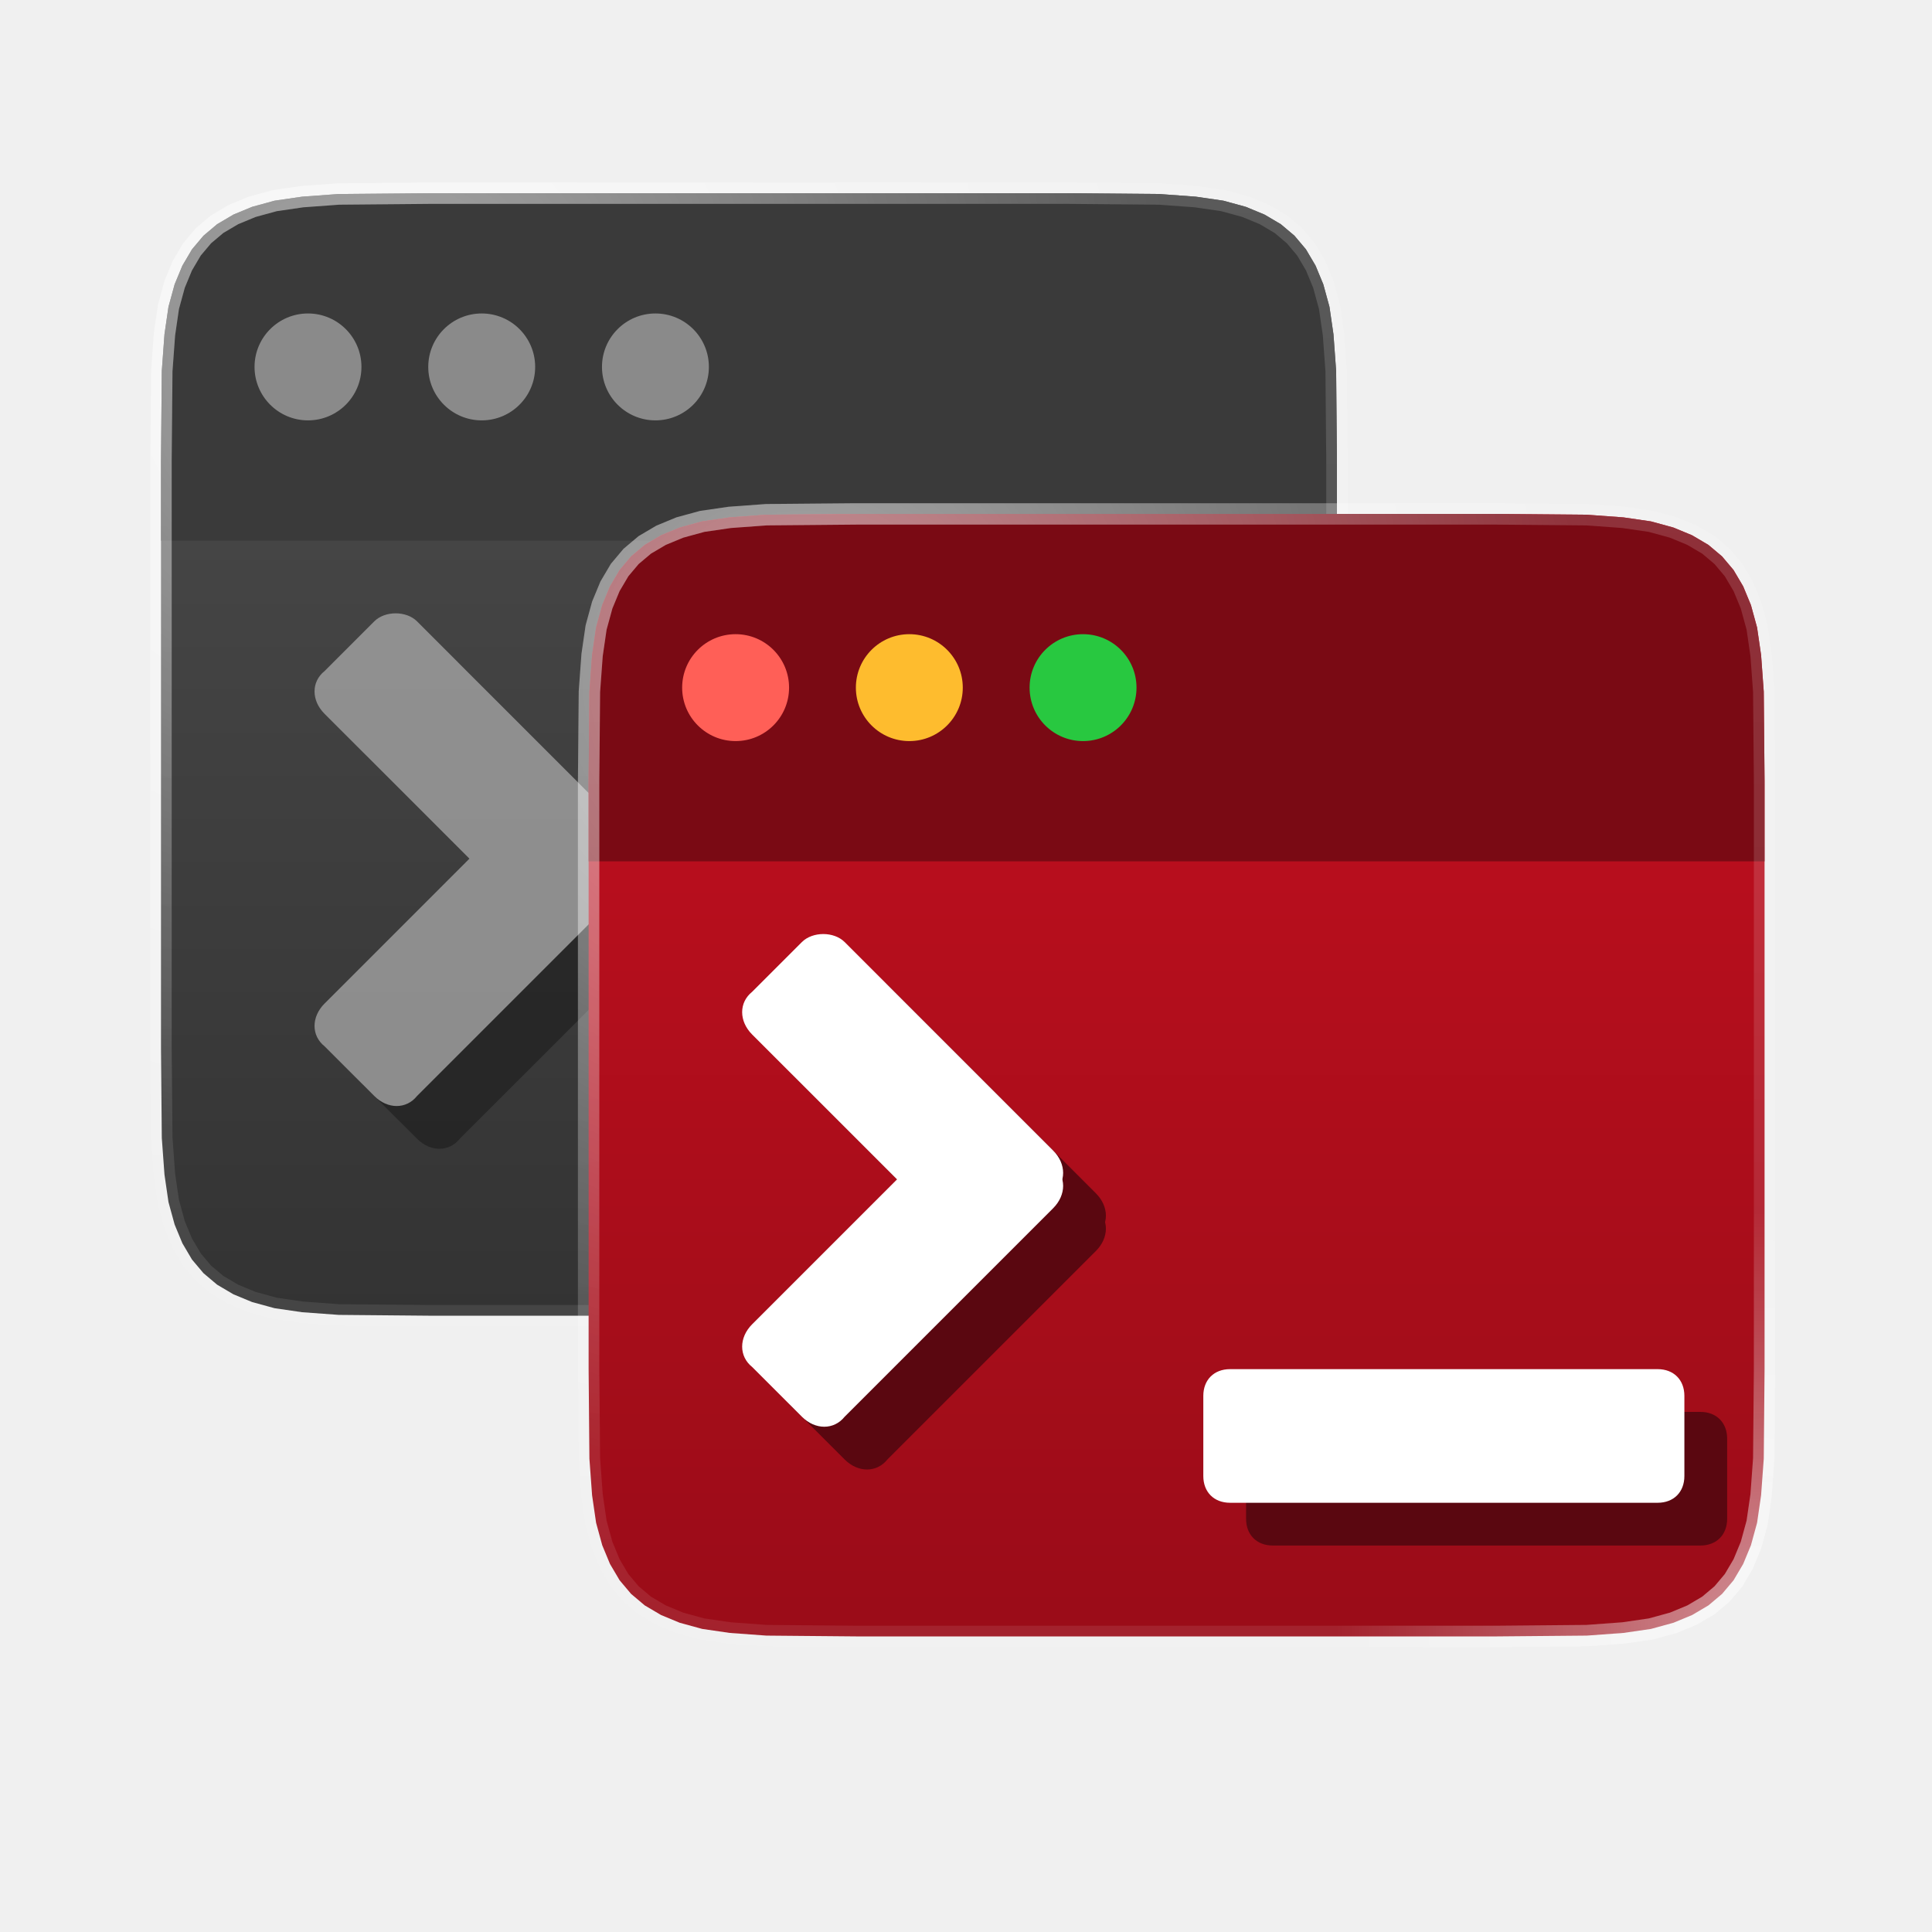
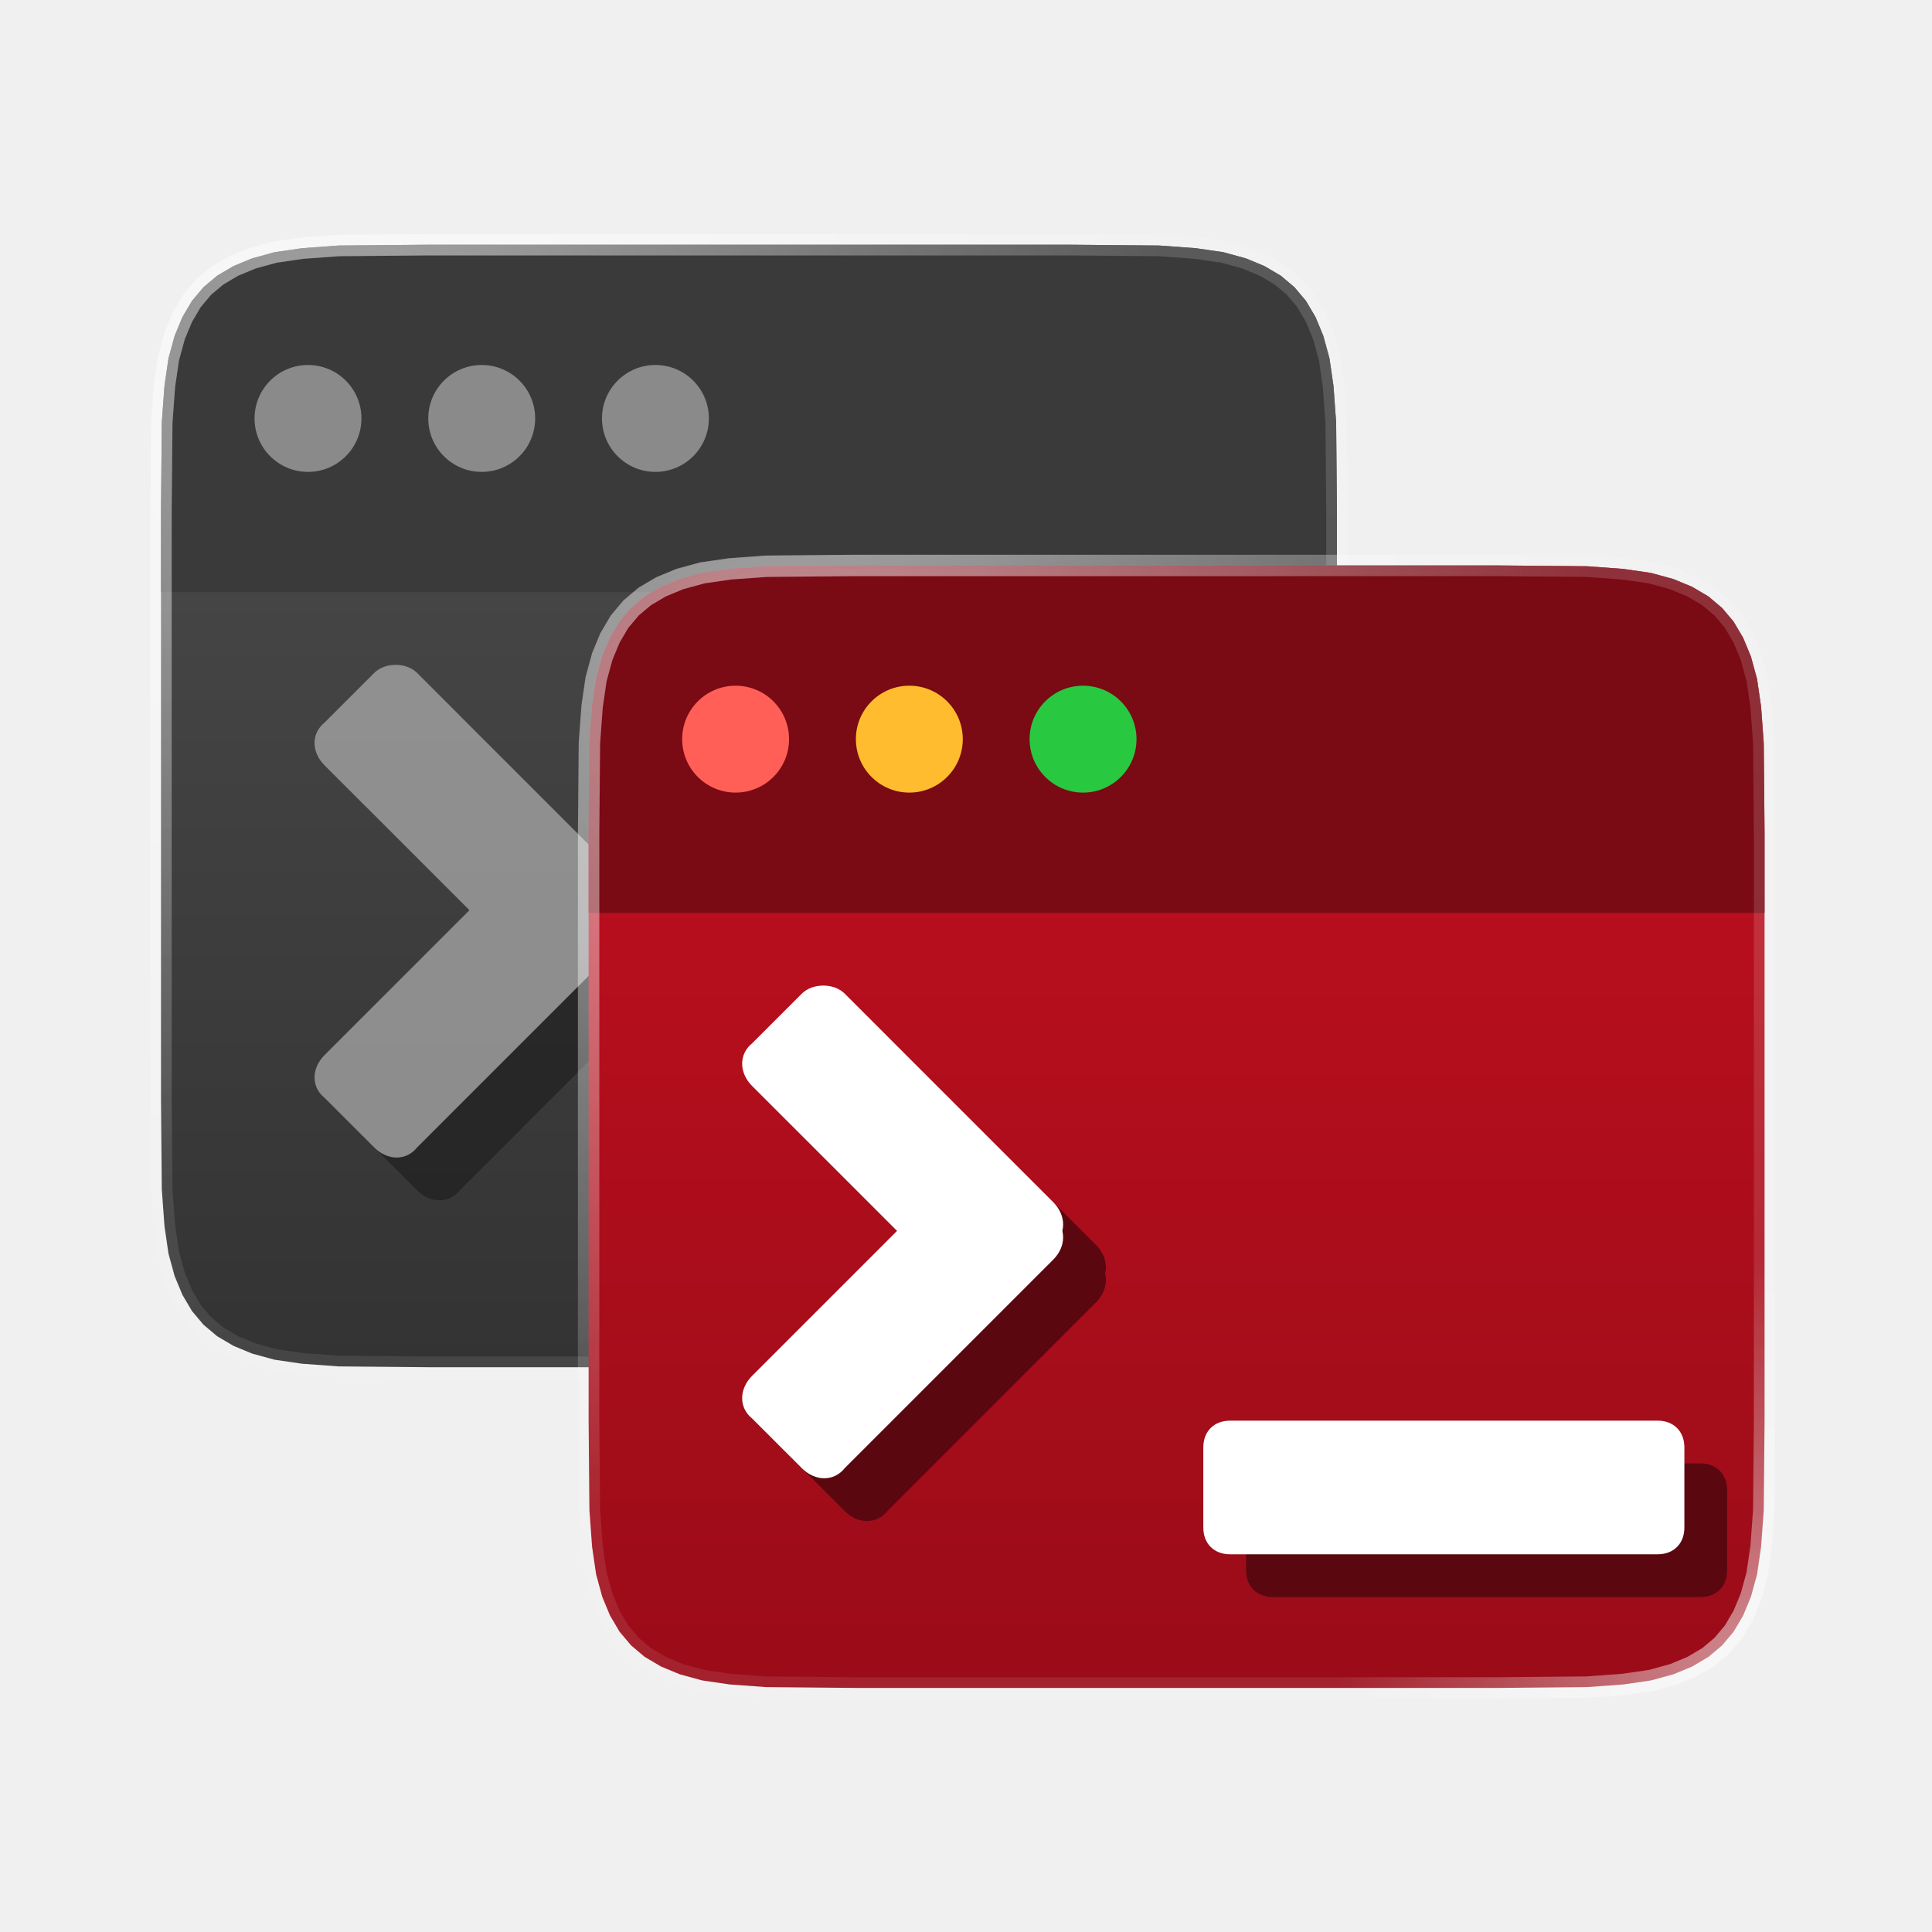
<svg xmlns="http://www.w3.org/2000/svg" width="60" height="60" viewBox="0 0 60 60">
  <style>
    /* =====================================================================
       SINGLE SOURCE OF TRUTH - all theming values declared exactly once.
       ===================================================================== */

    /* Secondary (back) window: dark gray, dimmed, no cursor. */
    .secondaryTitlebar      { fill: #3A3A3A; }
    .secondaryBody          { fill: url(#bodyGradSecondary); }
    .secondaryChevronFg     { fill: #B0B0B0; }
    .secondaryChevronShadow { fill: #1F1F1F; }
    .secondaryChevronStack  { opacity: 0.7; }
    .secondaryGradStart     { stop-color: #4D4D4D; }
    .secondaryGradEnd       { stop-color: #333333; }

    /* Leader (front) window: red, bright, with underscore cursor. */
    .leaderTitlebar         { fill: #7A0A14; }
    .leaderBody             { fill: url(#bodyGradLeader); }
    .leaderChevronFg        { fill: #FFFFFF; }
    .leaderChevronShadow    { fill: #5A0710; }
    .leaderGradStart        { stop-color: #C50F1F; }
    .leaderGradEnd          { stop-color: #9A0C18; }

    /* Edge bevel (the macOS rim), stroked so it traces the whole rounded
       edge. Three white layers, drawn in order:
         rimBase - a CONTINUOUS rim around the entire perimeter so the edge
                   is defined everywhere (slightly brighter at the top, as
                   the extruded edge catches light all the way round);
         rimTL   - broad primary highlight over the top-left, measured off
                   the macOS Terminal icon (brightest at the corner,
                   spreading along the top and left edges to their mids);
         rimBR   - smaller secondary glow at the bottom-right corner.
       Shared by both windows. */
    .rimBase                { fill: none; stroke: url(#rimBase); stroke-width: 0.8; }
    .rimTL                  { fill: none; stroke: url(#rimTL); stroke-width: 0.8; }
    .rimBR                  { fill: none; stroke: url(#rimBR); stroke-width: 0.8; }

    /* macOS traffic-light controls (filled circles, left-aligned). */
    .macClose               { fill: #FF5F57; }
    .macMin                 { fill: #FEBC2E; }
    .macZoom                { fill: #28C840; }
    .macCtlOff              { fill: #8A8A8A; }  /* unfocused window */
  </style>
  <defs>
    <path id="titleBar" d="M10 0 34 0 34.0 0.0 37.35 0.03 38.72 0.13 39.75 0.28 40.59 0.51 41.29 0.8 41.9 1.16 42.41 1.59 42.84 2.1 43.2 2.71 43.49 3.41 43.72 4.25 43.87 5.28 43.97 6.65 44.0 10.0 44 13 0 13 0 10 0.0 10.0 0.03 6.65 0.13 5.28 0.28 4.25 0.51 3.41 0.8 2.71 1.16 2.1 1.59 1.59 2.1 1.16 2.71 0.8 3.41 0.51 4.25 0.28 5.28 0.13 6.65 0.03 10.0 0.0Z" />
    <path id="windowSilhouette" d="M10 0 34 0 34.0 0.0 37.35 0.03 38.72 0.13 39.75 0.28 40.59 0.51 41.29 0.8 41.9 1.16 42.41 1.59 42.84 2.1 43.2 2.71 43.49 3.41 43.72 4.25 43.87 5.28 43.97 6.65 44.0 10.0 44 32 44.0 32.0 43.97 35.35 43.87 36.72 43.72 37.75 43.49 38.59 43.2 39.29 42.84 39.9 42.41 40.41 41.9 40.84 41.29 41.2 40.59 41.49 39.75 41.72 38.72 41.87 37.35 41.97 34.0 42.0 10 42 10.0 42.0 6.65 41.97 5.28 41.87 4.25 41.72 3.41 41.49 2.71 41.2 2.1 40.84 1.59 40.41 1.16 39.9 0.8 39.29 0.51 38.59 0.28 37.75 0.13 36.72 0.03 35.35 0.0 32.0 0 10 0.0 10.0 0.03 6.65 0.13 5.28 0.28 4.25 0.51 3.41 0.8 2.71 1.16 2.1 1.59 1.59 2.1 1.16 2.71 0.8 3.41 0.51 4.25 0.28 5.28 0.13 6.65 0.03 10.0 0.0Z" />
    <path id="chLower" d="M13.92 22.52L6.12 30.32C5.62 30.82 5.62 31.52 6.12 31.92L7.98 33.78C8.48 34.28 9.18 34.28 9.58 33.78L17.38 25.98C17.88 25.48 17.88 24.78 17.38 24.38L15.52 22.52C15.12 22.12 14.32 22.12 13.92 22.52Z" />
    <path id="chUpper" d="M9.58 16.02L17.38 23.82C17.88 24.32 17.88 25.02 17.38 25.42L15.52 27.28C15.02 27.78 14.32 27.78 13.92 27.28L6.12 19.48C5.62 18.98 5.62 18.28 6.12 17.88L7.98 16.02C8.38 15.62 9.18 15.62 9.58 16.02Z" />
    <path id="underscore" d="M40 32H24C23.4 32 23 32.4 23 33V36C23 36.6 23.4 37 24 37H40C40.6 37 41 36.6 41 36V33C41 32.4 40.6 32 40 32Z" />
    <linearGradient id="bodyGradSecondary" x1="22" y1="0" x2="22" y2="42" gradientUnits="userSpaceOnUse">
      <stop class="secondaryGradStart" offset="0" />
      <stop class="secondaryGradEnd" offset="1" />
    </linearGradient>
    <linearGradient id="bodyGradLeader" x1="22" y1="0" x2="22" y2="42" gradientUnits="userSpaceOnUse">
      <stop class="leaderGradStart" offset="0" />
      <stop class="leaderGradEnd" offset="1" />
    </linearGradient>
    <linearGradient id="rimBase" x1="22" y1="0" x2="22" y2="42" gradientUnits="userSpaceOnUse">
      <stop offset="0" stop-color="#FFFFFF" stop-opacity="0.16" />
      <stop offset="1" stop-color="#FFFFFF" stop-opacity="0.09" />
    </linearGradient>
    <radialGradient id="rimTL" cx="8" cy="6" r="30" gradientUnits="userSpaceOnUse">
      <stop offset="0" stop-color="#FFFFFF" stop-opacity="0.5" />
      <stop offset="1" stop-color="#FFFFFF" stop-opacity="0" />
    </radialGradient>
    <radialGradient id="rimBR" cx="44" cy="42" r="16" gradientUnits="userSpaceOnUse">
      <stop offset="0" stop-color="#FFFFFF" stop-opacity="0.5" />
      <stop offset="1" stop-color="#FFFFFF" stop-opacity="0" />
    </radialGradient>
  </defs>
-   <g transform="translate(5, 6) scale(0.83)">
+   <g transform="translate(5, 7.6) scale(0.83)">
    <g>
      <use href="#windowSilhouette" class="secondaryBody" />
      <use href="#titleBar" class="secondaryTitlebar" />
      <g class="macCtlOff">
        <circle cx="5.5" cy="6.5" r="2" />
        <circle cx="12" cy="6.5" r="2" />
        <circle cx="18.5" cy="6.5" r="2" />
      </g>
      <g class="secondaryChevronStack">
        <g transform="translate(1.6, 1.6)">
          <g class="secondaryChevronShadow">
            <use href="#chUpper" />
            <use href="#chLower" />
          </g>
        </g>
        <g class="secondaryChevronFg">
          <use href="#chUpper" />
          <use href="#chLower" />
        </g>
      </g>
      <use href="#windowSilhouette" class="rimBase" />
      <use href="#windowSilhouette" class="rimTL" />
      <use href="#windowSilhouette" class="rimBR" />
    </g>
    <g transform="translate(16, 12)">
      <use href="#windowSilhouette" class="leaderBody" />
      <use href="#titleBar" class="leaderTitlebar" />
      <circle class="macClose" cx="5.5" cy="6.5" r="2" />
      <circle class="macMin" cx="12" cy="6.5" r="2" />
      <circle class="macZoom" cx="18.5" cy="6.5" r="2" />
      <g transform="translate(1.6, 1.6)">
        <g class="leaderChevronShadow">
          <use href="#chUpper" />
          <use href="#chLower" />
        </g>
        <use href="#underscore" class="leaderChevronShadow" />
      </g>
      <g class="leaderChevronFg">
        <use href="#chUpper" />
        <use href="#chLower" />
      </g>
      <use href="#underscore" class="leaderChevronFg" />
      <use href="#windowSilhouette" class="rimBase" />
      <use href="#windowSilhouette" class="rimTL" />
      <use href="#windowSilhouette" class="rimBR" />
    </g>
  </g>
</svg>
